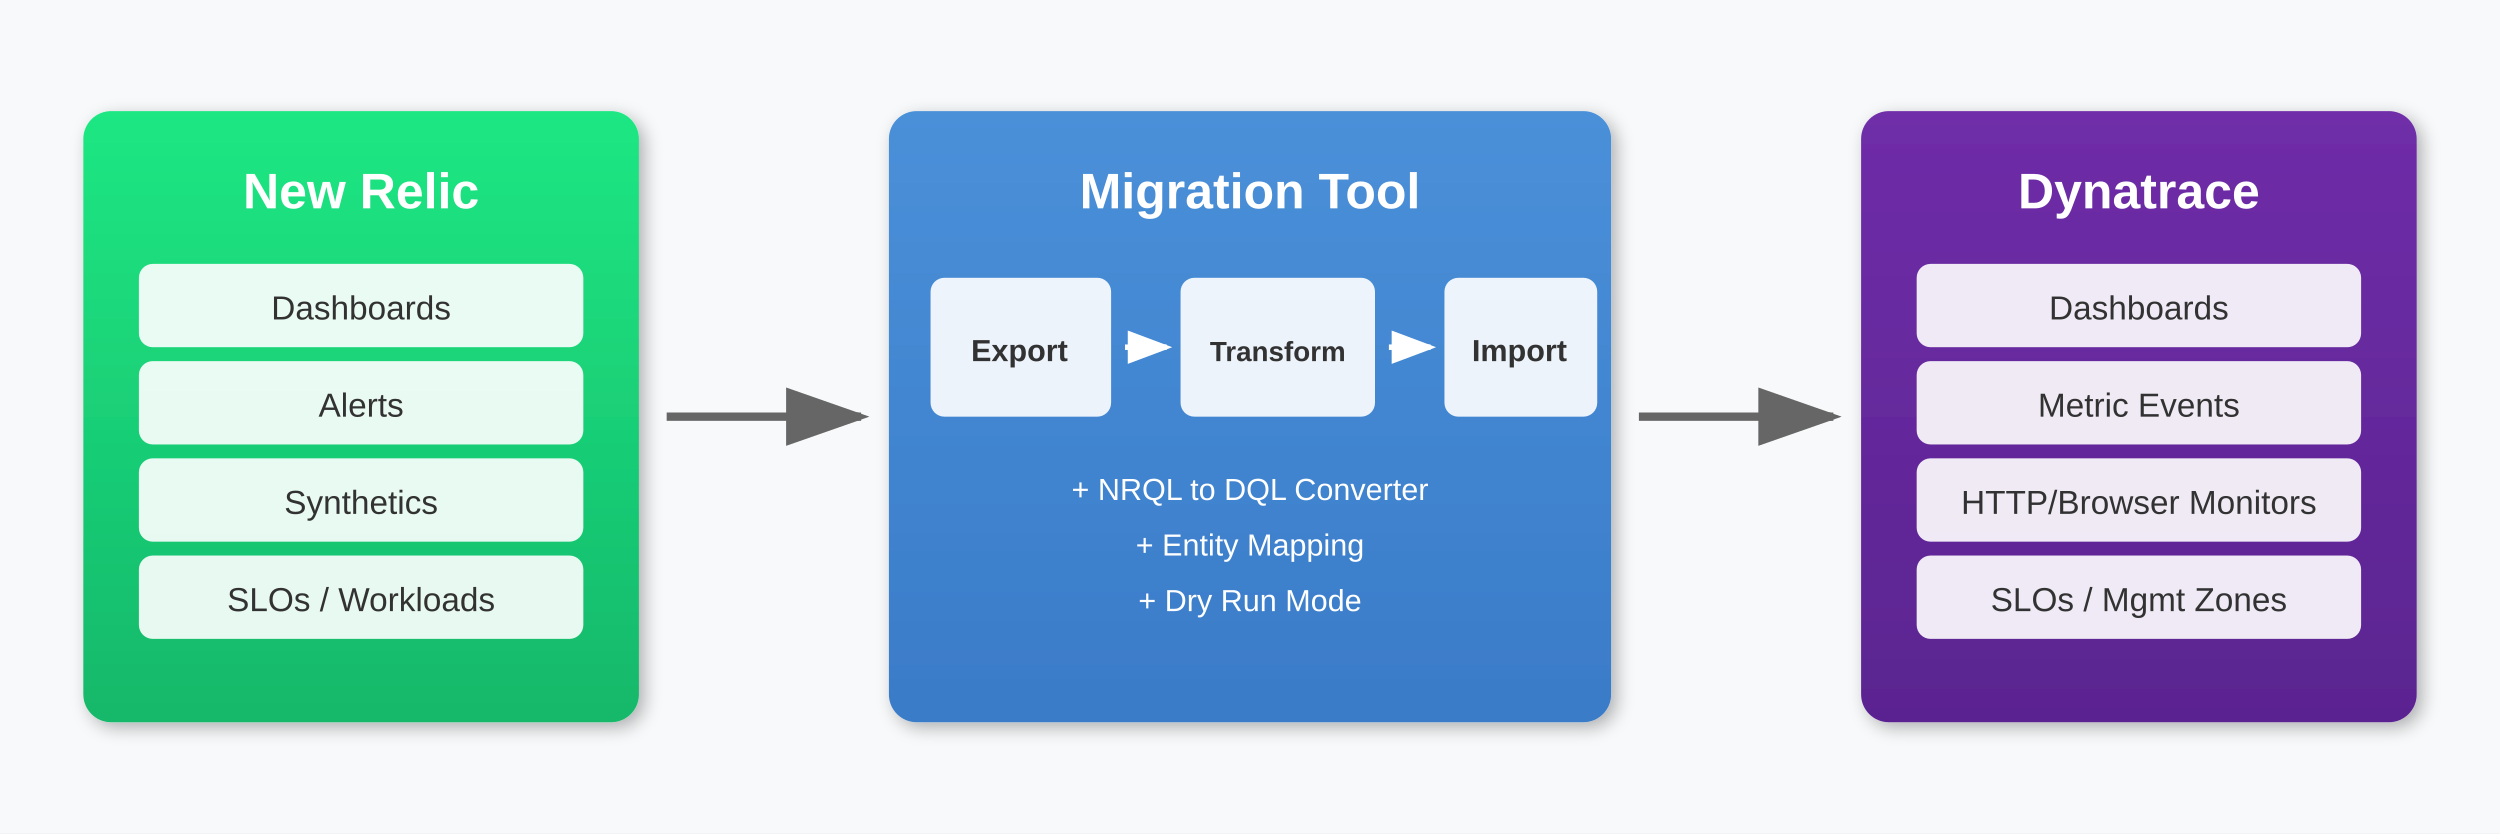
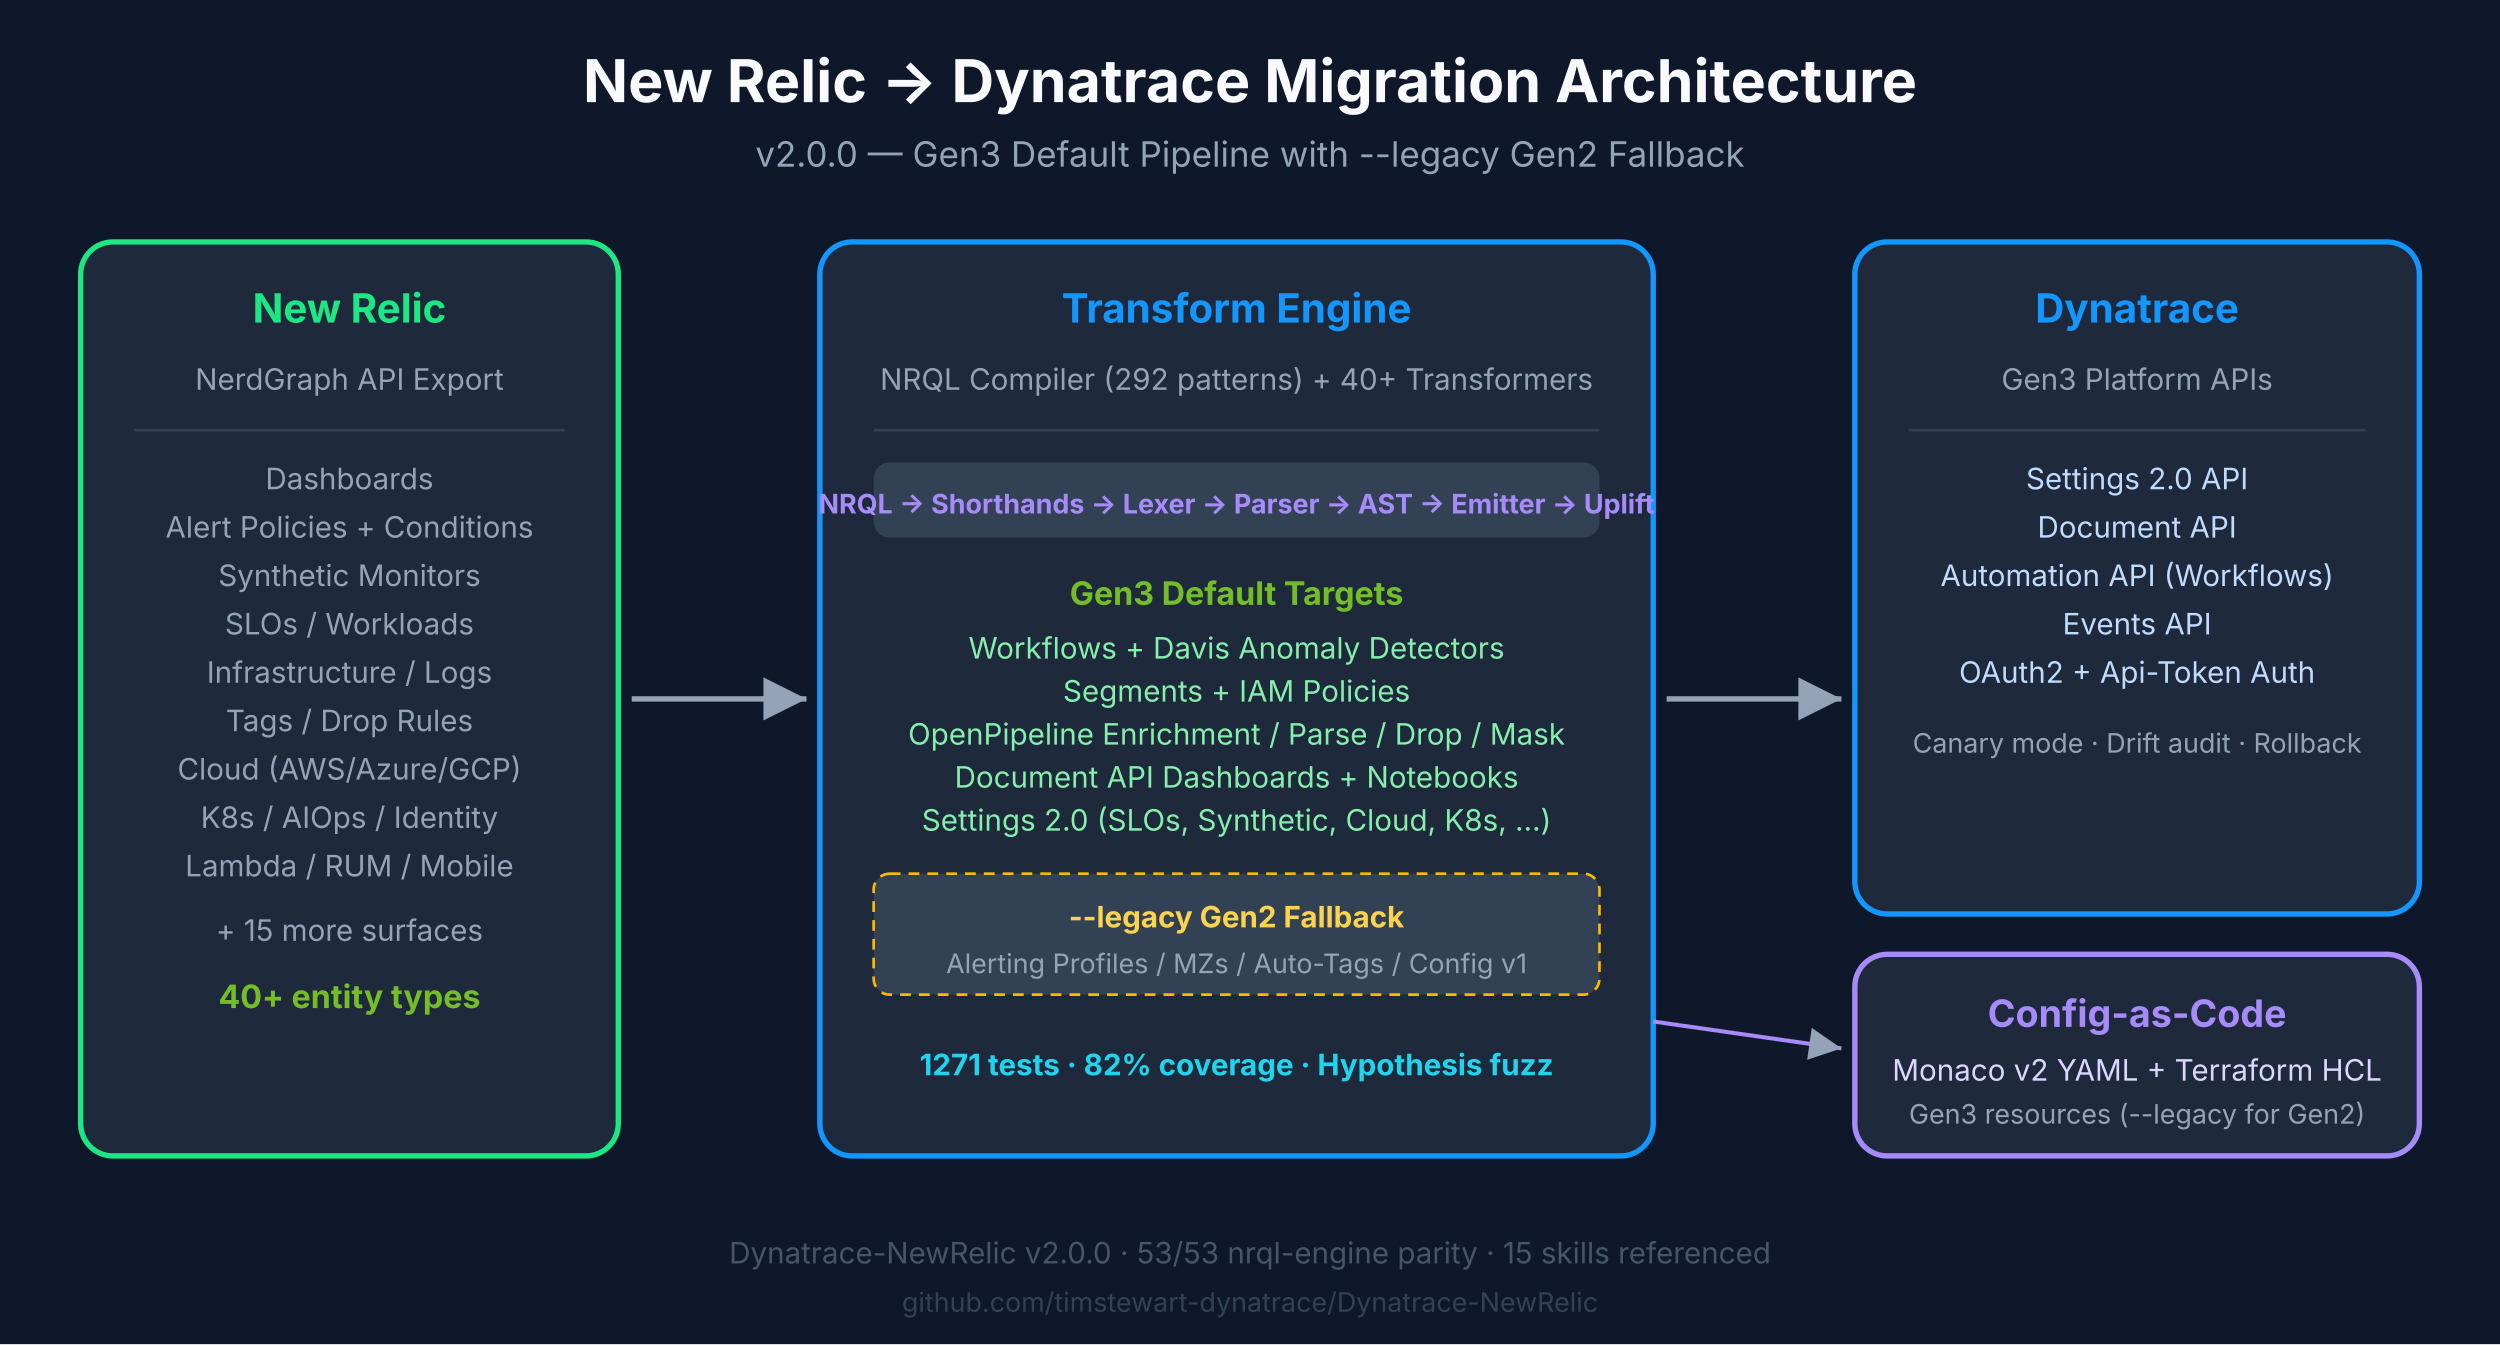
- <svg xmlns="http://www.w3.org/2000/svg" viewBox="0 0 900 300">
+ <svg xmlns="http://www.w3.org/2000/svg" viewBox="0 0 930 500" font-family="Inter, system-ui, sans-serif">
+   <rect width="930" height="500" fill="#0F172A" />
+   <text x="465" y="38" text-anchor="middle" fill="#F8FAFC" font-size="22" font-weight="700">New Relic → Dynatrace Migration Architecture</text>
+   <text x="465" y="62" text-anchor="middle" fill="#94A3B8" font-size="13">v2.0.0 — Gen3 Default Pipeline with --legacy Gen2 Fallback</text>
  <defs>
-     <linearGradient id="nrGrad" x1="0%" y1="0%" x2="0%" y2="100%">
-       <stop offset="0%" style="stop-color:#1CE783" />
-       <stop offset="100%" style="stop-color:#17B86A" />
-     </linearGradient>
-     <linearGradient id="toolGrad" x1="0%" y1="0%" x2="0%" y2="100%">
-       <stop offset="0%" style="stop-color:#4A90D9" />
-       <stop offset="100%" style="stop-color:#3A7BC8" />
-     </linearGradient>
-     <linearGradient id="dtGrad" x1="0%" y1="0%" x2="0%" y2="100%">
-       <stop offset="0%" style="stop-color:#6F2DA8" />
-       <stop offset="100%" style="stop-color:#5A2490" />
-     </linearGradient>
-     <filter id="shadow" x="-20%" y="-20%" width="140%" height="140%">
-       <feDropShadow dx="2" dy="2" stdDeviation="3" flood-opacity="0.3" />
-     </filter>
-   </defs>
-   <rect width="900" height="300" fill="#f8f9fa" />
-   <g filter="url(#shadow)">
-     <rect x="30" y="40" width="200" height="220" rx="10" fill="url(#nrGrad)" />
-     <text x="130" y="75" text-anchor="middle" fill="white" font-family="Arial, sans-serif" font-size="18" font-weight="bold">New Relic</text>
-     <rect x="50" y="95" width="160" height="30" rx="5" fill="white" fill-opacity="0.9" />
-     <text x="130" y="115" text-anchor="middle" fill="#333" font-family="Arial, sans-serif" font-size="12">Dashboards</text>
-     <rect x="50" y="130" width="160" height="30" rx="5" fill="white" fill-opacity="0.9" />
-     <text x="130" y="150" text-anchor="middle" fill="#333" font-family="Arial, sans-serif" font-size="12">Alerts</text>
-     <rect x="50" y="165" width="160" height="30" rx="5" fill="white" fill-opacity="0.9" />
-     <text x="130" y="185" text-anchor="middle" fill="#333" font-family="Arial, sans-serif" font-size="12">Synthetics</text>
-     <rect x="50" y="200" width="160" height="30" rx="5" fill="white" fill-opacity="0.9" />
-     <text x="130" y="220" text-anchor="middle" fill="#333" font-family="Arial, sans-serif" font-size="12">SLOs / Workloads</text>
-   </g>
-   <path d="M 240 150 L 310 150" stroke="#666" stroke-width="3" fill="none" marker-end="url(#arrowhead)" />
-   <defs>
-     <marker id="arrowhead" markerWidth="10" markerHeight="7" refX="9" refY="3.5" orient="auto">
-       <polygon points="0 0, 10 3.5, 0 7" fill="#666" />
+     <marker id="arrow" viewBox="0 0 10 10" refX="10" refY="5" markerWidth="8" markerHeight="8" orient="auto">
+       <path d="M 0 0 L 10 5 L 0 10 z" fill="#94A3B8" />
    </marker>
  </defs>
-   <g filter="url(#shadow)">
-     <rect x="320" y="40" width="260" height="220" rx="10" fill="url(#toolGrad)" />
-     <text x="450" y="75" text-anchor="middle" fill="white" font-family="Arial, sans-serif" font-size="18" font-weight="bold">Migration Tool</text>
-     <rect x="335" y="100" width="65" height="50" rx="5" fill="white" fill-opacity="0.9" />
-     <text x="367" y="130" text-anchor="middle" fill="#333" font-family="Arial, sans-serif" font-size="11" font-weight="bold">Export</text>
-     <path d="M 405 125 L 420 125" stroke="white" stroke-width="2" fill="none" marker-end="url(#arrowWhite)" />
-     <defs>
-       <marker id="arrowWhite" markerWidth="8" markerHeight="6" refX="7" refY="3" orient="auto">
-         <polygon points="0 0, 8 3, 0 6" fill="white" />
-       </marker>
-     </defs>
-     <rect x="425" y="100" width="70" height="50" rx="5" fill="white" fill-opacity="0.9" />
-     <text x="460" y="130" text-anchor="middle" fill="#333" font-family="Arial, sans-serif" font-size="10" font-weight="bold">Transform</text>
-     <path d="M 500 125 L 515 125" stroke="white" stroke-width="2" fill="none" marker-end="url(#arrowWhite)" />
-     <rect x="520" y="100" width="55" height="50" rx="5" fill="white" fill-opacity="0.9" />
-     <text x="547" y="130" text-anchor="middle" fill="#333" font-family="Arial, sans-serif" font-size="11" font-weight="bold">Import</text>
-     <text x="450" y="180" text-anchor="middle" fill="white" font-family="Arial, sans-serif" font-size="11">+ NRQL to DQL Converter</text>
-     <text x="450" y="200" text-anchor="middle" fill="white" font-family="Arial, sans-serif" font-size="11">+ Entity Mapping</text>
-     <text x="450" y="220" text-anchor="middle" fill="white" font-family="Arial, sans-serif" font-size="11">+ Dry Run Mode</text>
-   </g>
-   <path d="M 590 150 L 660 150" stroke="#666" stroke-width="3" fill="none" marker-end="url(#arrowhead)" />
-   <g filter="url(#shadow)">
-     <rect x="670" y="40" width="200" height="220" rx="10" fill="url(#dtGrad)" />
-     <text x="770" y="75" text-anchor="middle" fill="white" font-family="Arial, sans-serif" font-size="18" font-weight="bold">Dynatrace</text>
-     <rect x="690" y="95" width="160" height="30" rx="5" fill="white" fill-opacity="0.9" />
-     <text x="770" y="115" text-anchor="middle" fill="#333" font-family="Arial, sans-serif" font-size="12">Dashboards</text>
-     <rect x="690" y="130" width="160" height="30" rx="5" fill="white" fill-opacity="0.9" />
-     <text x="770" y="150" text-anchor="middle" fill="#333" font-family="Arial, sans-serif" font-size="12">Metric Events</text>
-     <rect x="690" y="165" width="160" height="30" rx="5" fill="white" fill-opacity="0.9" />
-     <text x="770" y="185" text-anchor="middle" fill="#333" font-family="Arial, sans-serif" font-size="12">HTTP/Browser Monitors</text>
-     <rect x="690" y="200" width="160" height="30" rx="5" fill="white" fill-opacity="0.9" />
-     <text x="770" y="220" text-anchor="middle" fill="#333" font-family="Arial, sans-serif" font-size="12">SLOs / Mgmt Zones</text>
-   </g>
+   <rect x="30" y="90" width="200" height="340" rx="12" fill="#1E293B" stroke="#1CE783" stroke-width="2" />
+   <text x="130" y="120" text-anchor="middle" fill="#1CE783" font-size="15" font-weight="700">New Relic</text>
+   <text x="130" y="145" text-anchor="middle" fill="#94A3B8" font-size="11">NerdGraph API Export</text>
+   <line x1="50" y1="160" x2="210" y2="160" stroke="#334155" stroke-width="1" />
+   <text x="130" y="182" text-anchor="middle" fill="#94A3B8" font-size="11">Dashboards</text>
+   <text x="130" y="200" text-anchor="middle" fill="#94A3B8" font-size="11">Alert Policies + Conditions</text>
+   <text x="130" y="218" text-anchor="middle" fill="#94A3B8" font-size="11">Synthetic Monitors</text>
+   <text x="130" y="236" text-anchor="middle" fill="#94A3B8" font-size="11">SLOs / Workloads</text>
+   <text x="130" y="254" text-anchor="middle" fill="#94A3B8" font-size="11">Infrastructure / Logs</text>
+   <text x="130" y="272" text-anchor="middle" fill="#94A3B8" font-size="11">Tags / Drop Rules</text>
+   <text x="130" y="290" text-anchor="middle" fill="#94A3B8" font-size="11">Cloud (AWS/Azure/GCP)</text>
+   <text x="130" y="308" text-anchor="middle" fill="#94A3B8" font-size="11">K8s / AIOps / Identity</text>
+   <text x="130" y="326" text-anchor="middle" fill="#94A3B8" font-size="11">Lambda / RUM / Mobile</text>
+   <text x="130" y="350" text-anchor="middle" fill="#94A3B8" font-size="11">+ 15 more surfaces</text>
+   <text x="130" y="375" text-anchor="middle" fill="#73BE28" font-size="12" font-weight="700">40+ entity types</text>
+   <line x1="235" y1="260" x2="300" y2="260" stroke="#94A3B8" stroke-width="2" marker-end="url(#arrow)" />
+   <rect x="305" y="90" width="310" height="340" rx="12" fill="#1E293B" stroke="#1496FF" stroke-width="2" />
+   <text x="460" y="120" text-anchor="middle" fill="#1496FF" font-size="15" font-weight="700">Transform Engine</text>
+   <text x="460" y="145" text-anchor="middle" fill="#94A3B8" font-size="11">NRQL Compiler (292 patterns) + 40+ Transformers</text>
+   <line x1="325" y1="160" x2="595" y2="160" stroke="#334155" stroke-width="1" />
+   <rect x="325" y="172" width="270" height="28" rx="6" fill="#334155" />
+   <text x="460" y="191" text-anchor="middle" fill="#A78BFA" font-size="10" font-weight="700">NRQL → Shorthands → Lexer → Parser → AST → Emitter → Uplift</text>
+   <text x="460" y="225" text-anchor="middle" fill="#73BE28" font-size="12" font-weight="700">Gen3 Default Targets</text>
+   <text x="460" y="245" text-anchor="middle" fill="#86EFAC" font-size="11">Workflows + Davis Anomaly Detectors</text>
+   <text x="460" y="261" text-anchor="middle" fill="#86EFAC" font-size="11">Segments + IAM Policies</text>
+   <text x="460" y="277" text-anchor="middle" fill="#86EFAC" font-size="11">OpenPipeline Enrichment / Parse / Drop / Mask</text>
+   <text x="460" y="293" text-anchor="middle" fill="#86EFAC" font-size="11">Document API Dashboards + Notebooks</text>
+   <text x="460" y="309" text-anchor="middle" fill="#86EFAC" font-size="11">Settings 2.0 (SLOs, Synthetic, Cloud, K8s, ...)</text>
+   <rect x="325" y="325" width="270" height="45" rx="6" fill="#334155" stroke="#FFB800" stroke-width="1" stroke-dasharray="4,3" />
+   <text x="460" y="345" text-anchor="middle" fill="#FCD34D" font-size="11" font-weight="700">--legacy Gen2 Fallback</text>
+   <text x="460" y="362" text-anchor="middle" fill="#94A3B8" font-size="10">Alerting Profiles / MZs / Auto-Tags / Config v1</text>
+   <text x="460" y="400" text-anchor="middle" fill="#22D3EE" font-size="11" font-weight="700">1271 tests · 82% coverage · Hypothesis fuzz</text>
+   <line x1="620" y1="260" x2="685" y2="260" stroke="#94A3B8" stroke-width="2" marker-end="url(#arrow)" />
+   <rect x="690" y="90" width="210" height="250" rx="12" fill="#1E293B" stroke="#1496FF" stroke-width="2" />
+   <text x="795" y="120" text-anchor="middle" fill="#1496FF" font-size="15" font-weight="700">Dynatrace</text>
+   <text x="795" y="145" text-anchor="middle" fill="#94A3B8" font-size="11">Gen3 Platform APIs</text>
+   <line x1="710" y1="160" x2="880" y2="160" stroke="#334155" stroke-width="1" />
+   <text x="795" y="182" text-anchor="middle" fill="#BFDBFE" font-size="11">Settings 2.0 API</text>
+   <text x="795" y="200" text-anchor="middle" fill="#BFDBFE" font-size="11">Document API</text>
+   <text x="795" y="218" text-anchor="middle" fill="#BFDBFE" font-size="11">Automation API (Workflows)</text>
+   <text x="795" y="236" text-anchor="middle" fill="#BFDBFE" font-size="11">Events API</text>
+   <text x="795" y="254" text-anchor="middle" fill="#BFDBFE" font-size="11">OAuth2 + Api-Token Auth</text>
+   <text x="795" y="280" text-anchor="middle" fill="#94A3B8" font-size="10">Canary mode · Drift audit · Rollback</text>
+   <rect x="690" y="355" width="210" height="75" rx="12" fill="#1E293B" stroke="#A78BFA" stroke-width="2" />
+   <text x="795" y="382" text-anchor="middle" fill="#A78BFA" font-size="14" font-weight="700">Config-as-Code</text>
+   <text x="795" y="402" text-anchor="middle" fill="#DDD6FE" font-size="11">Monaco v2 YAML + Terraform HCL</text>
+   <text x="795" y="418" text-anchor="middle" fill="#94A3B8" font-size="10">Gen3 resources (--legacy for Gen2)</text>
+   <line x1="615" y1="380" x2="685" y2="390" stroke="#A78BFA" stroke-width="1.5" marker-end="url(#arrow)" />
+   <text x="465" y="470" text-anchor="middle" fill="#475569" font-size="11">Dynatrace-NewRelic v2.0.0 · 53/53 nrql-engine parity · 15 skills referenced</text>
+   <text x="465" y="488" text-anchor="middle" fill="#334155" font-size="10">github.com/timstewart-dynatrace/Dynatrace-NewRelic</text>
</svg>
